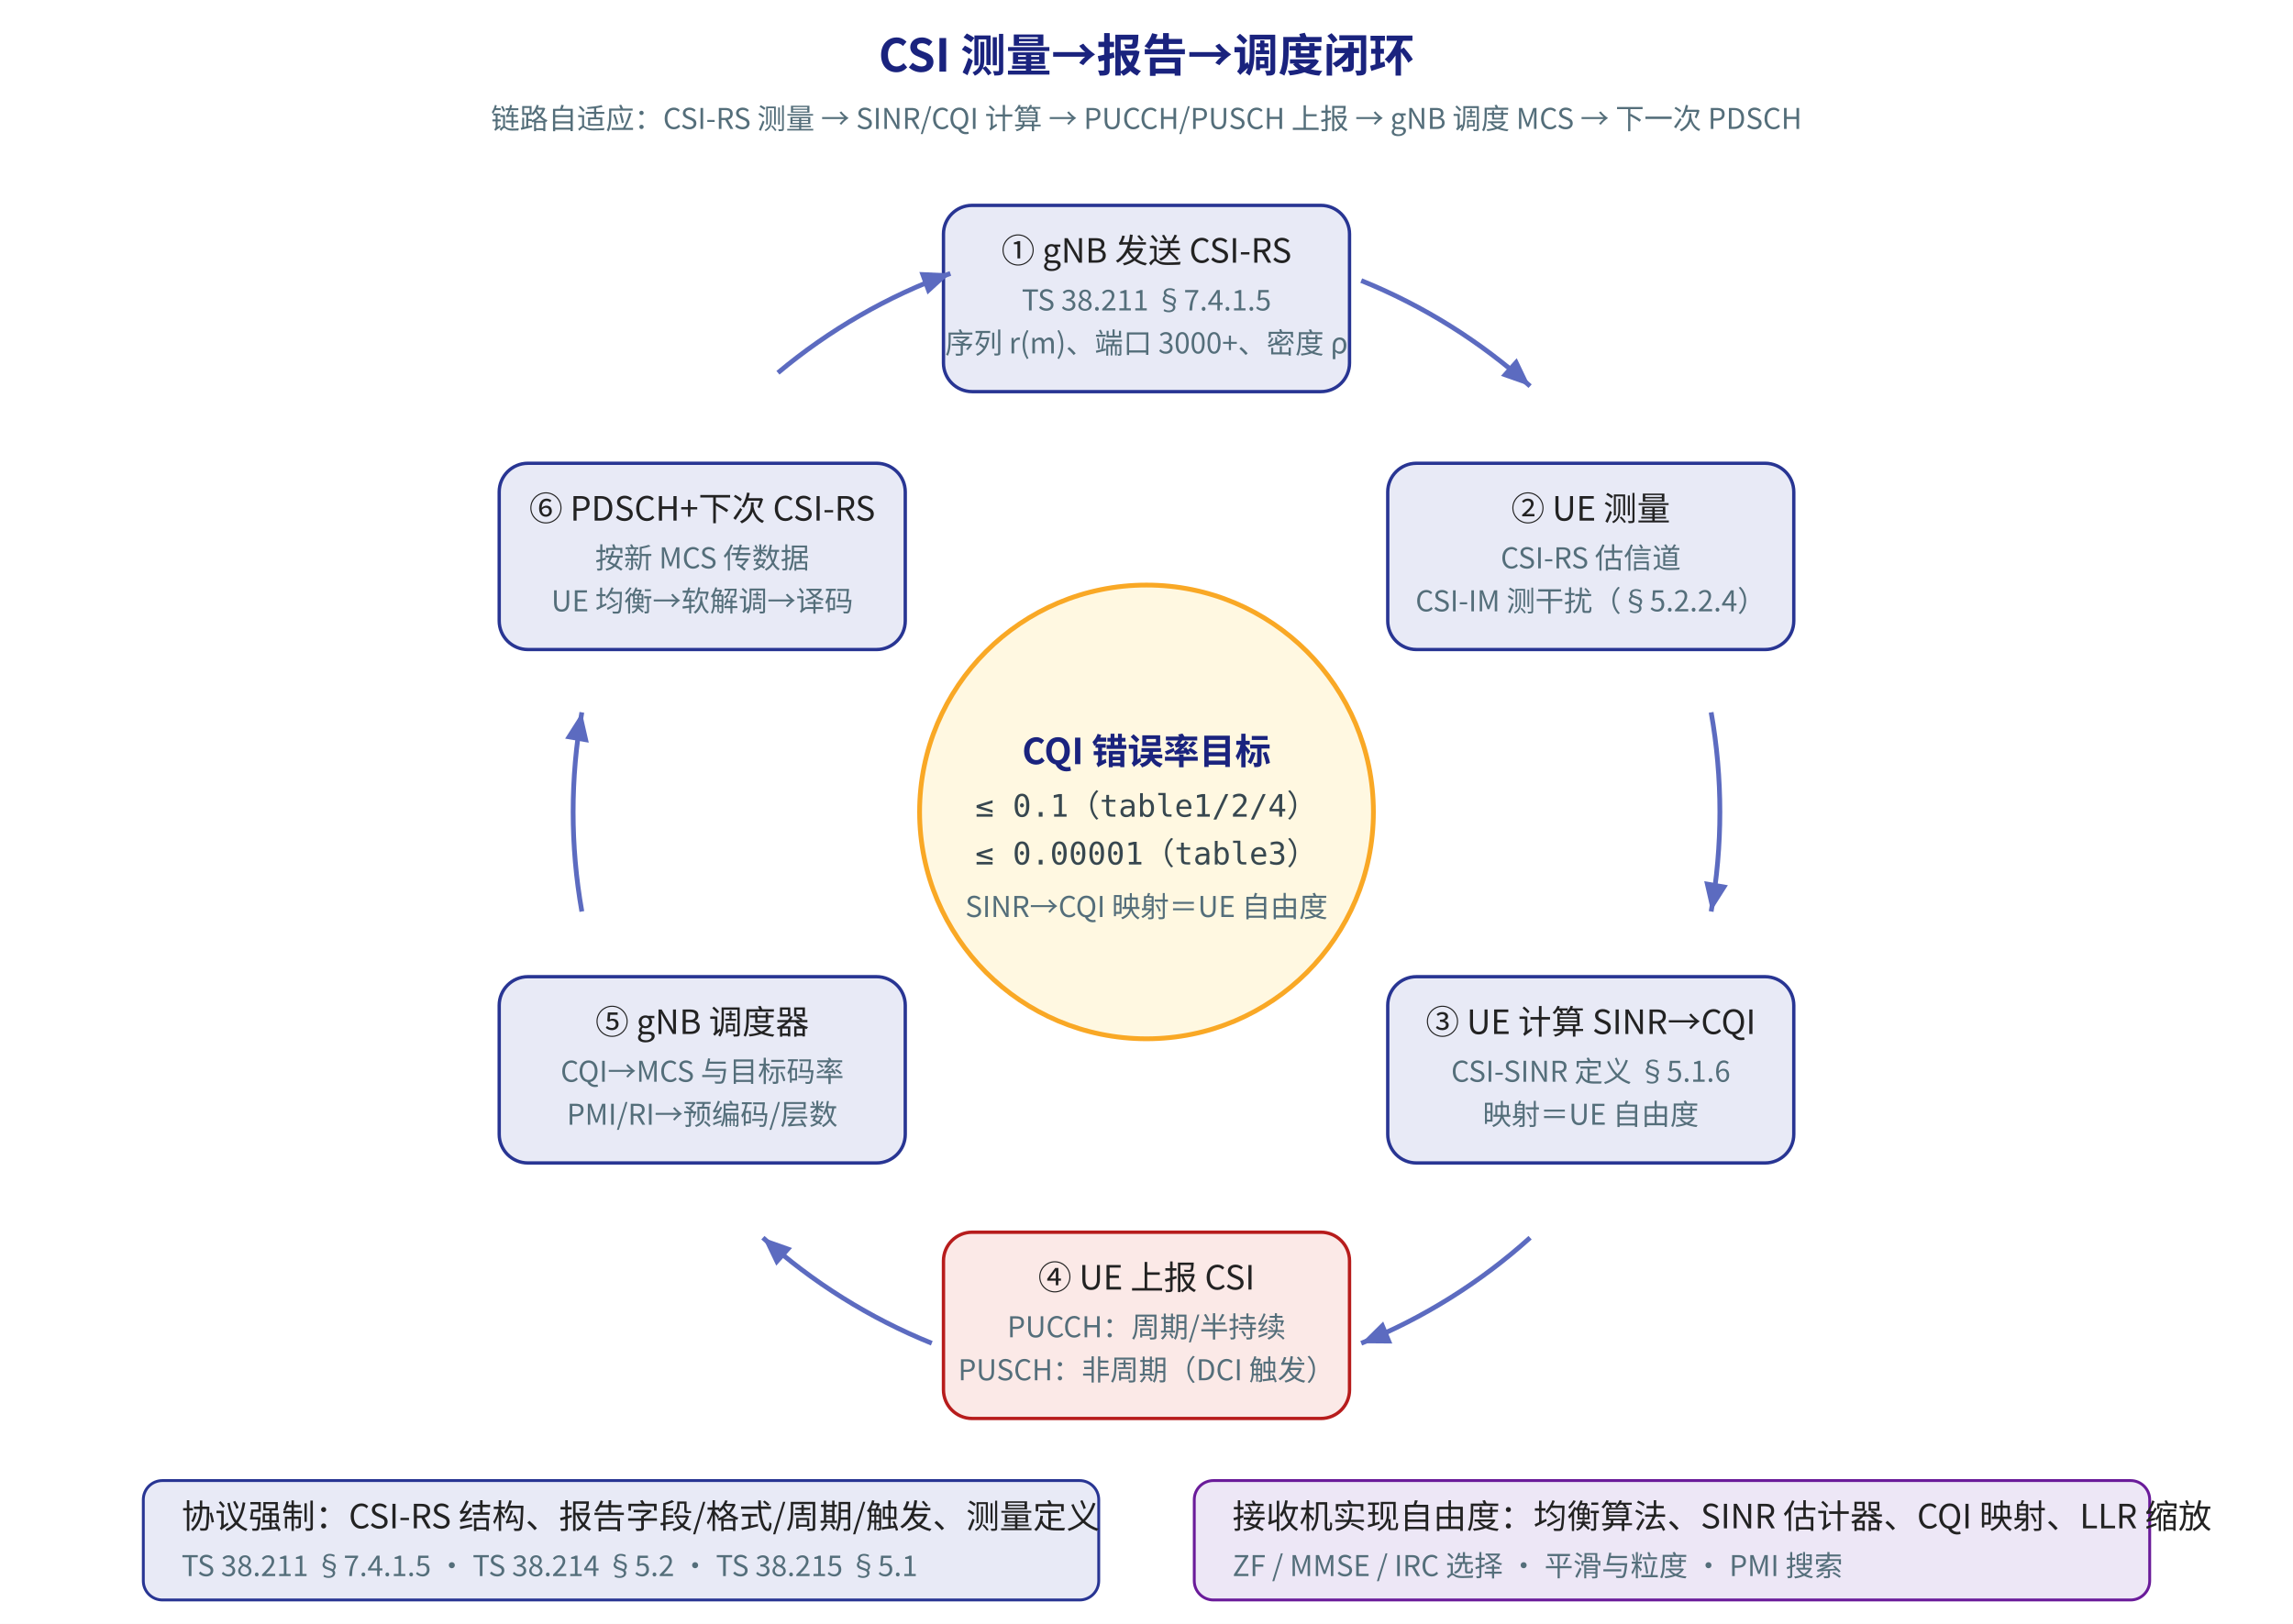
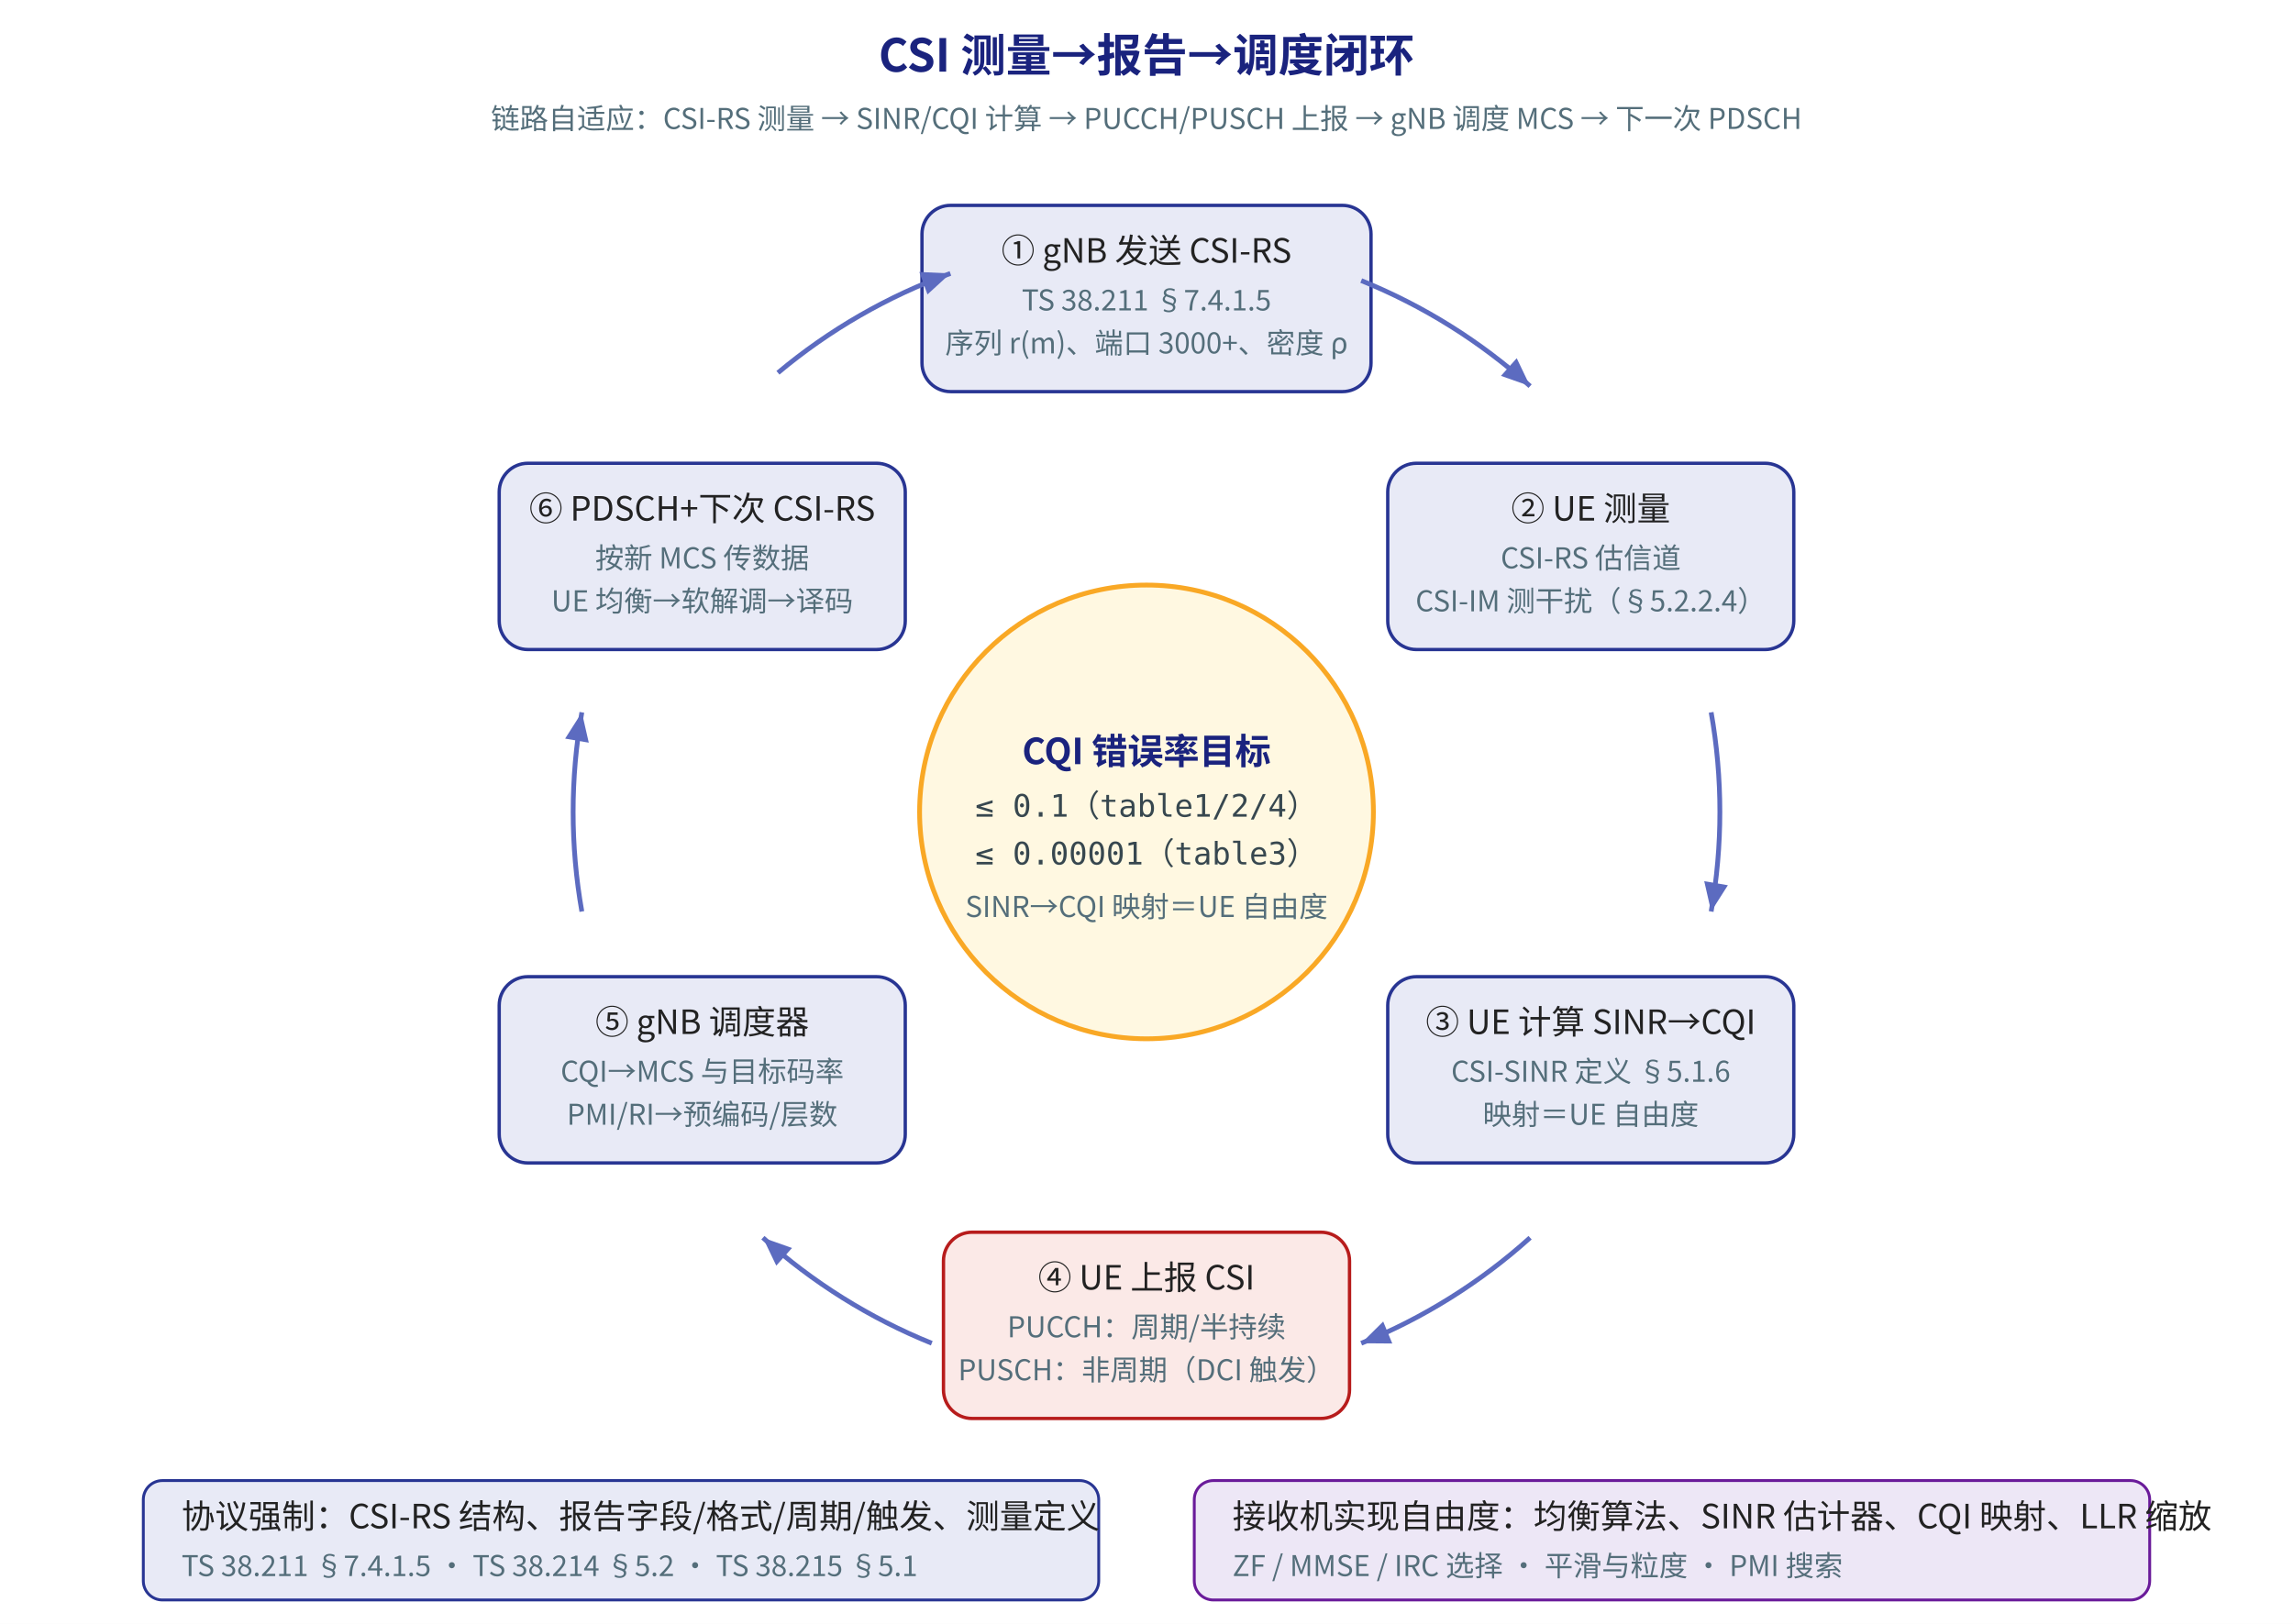
<svg xmlns="http://www.w3.org/2000/svg" viewBox="0 0 960 680" width="960" height="680">
  <rect width="960" height="680" fill="#ffffff" />
  <style>
.title { font-family: "Noto Sans CJK SC", "Droid Sans Fallback", sans-serif; font-size: 19px; font-weight: bold; fill: #1A237E; }
.stitle { font-family: "Noto Sans CJK SC", "Droid Sans Fallback", sans-serif; font-size: 15px; font-weight: bold; fill: #1A237E; }
.label { font-family: "Noto Sans CJK SC", "Droid Sans Fallback", sans-serif; font-size: 14px; fill: #222; }
.small { font-family: "Noto Sans CJK SC", "Droid Sans Fallback", sans-serif; font-size: 12px; fill: #546E7A; }
.mono { font-family: "DejaVu Sans Mono", monospace; font-size: 13px; fill: #37474F; }
.node { fill: #E8EAF6; stroke: #283593; stroke-width: 1.4; }
.node-b { fill: #FBE9E7; stroke: #B71C1C; stroke-width: 1.4; }
.ringarc { stroke: #5C6BC0; stroke-width: 2; fill: none; }
.center { fill: #FFF8E1; stroke: #F9A825; stroke-width: 2; }
.band-l { fill: #E8EAF6; stroke: #283593; stroke-width: 1.2; }
.band-r { fill: #EDE7F6; stroke: #6A1B9A; stroke-width: 1.2; }
</style>
  <text x="480" y="30" text-anchor="middle" class="title">CSI 测量→报告→调度闭环</text>
  <text x="480" y="54" text-anchor="middle" class="small">链路自适应：CSI-RS 测量 → SINR/CQI 计算 → PUCCH/PUSCH 上报 → gNB 调度 MCS → 下一次 PDSCH</text>
-   <rect x="395" y="86" width="170" height="78" rx="12" class="node" />
+   <rect x="386" y="86" width="188" height="78" rx="12" class="node" />
  <text x="480" y="110" text-anchor="middle" class="label">① gNB 发送 CSI-RS</text>
  <text x="480" y="130" text-anchor="middle" class="small">TS 38.211 §7.4.1.5</text>
  <text x="480" y="148" text-anchor="middle" class="small">序列 r(m)、端口 3000+、密度 ρ</text>
  <rect x="581" y="194" width="170" height="78" rx="12" class="node" />
  <text x="666" y="218" text-anchor="middle" class="label">② UE 测量</text>
  <text x="666" y="238" text-anchor="middle" class="small">CSI-RS 估信道</text>
  <text x="666" y="256" text-anchor="middle" class="small">CSI-IM 测干扰（§5.2.2.4）</text>
  <rect x="581" y="409" width="170" height="78" rx="12" class="node" />
  <text x="666" y="433" text-anchor="middle" class="label">③ UE 计算 SINR→CQI</text>
  <text x="666" y="453" text-anchor="middle" class="small">CSI-SINR 定义 §5.1.6</text>
  <text x="666" y="471" text-anchor="middle" class="small">映射＝UE 自由度</text>
  <rect x="395" y="516" width="170" height="78" rx="12" class="node-b" />
  <text x="480" y="540" text-anchor="middle" class="label">④ UE 上报 CSI</text>
  <text x="480" y="560" text-anchor="middle" class="small">PUCCH：周期/半持续</text>
  <text x="480" y="578" text-anchor="middle" class="small">PUSCH：非周期（DCI 触发）</text>
  <rect x="209" y="409" width="170" height="78" rx="12" class="node" />
  <text x="294" y="433" text-anchor="middle" class="label">⑤ gNB 调度器</text>
  <text x="294" y="453" text-anchor="middle" class="small">CQI→MCS 与目标码率</text>
  <text x="294" y="471" text-anchor="middle" class="small">PMI/RI→预编码/层数</text>
  <rect x="209" y="194" width="170" height="78" rx="12" class="node" />
  <text x="294" y="218" text-anchor="middle" class="label">⑥ PDSCH+下次 CSI-RS</text>
  <text x="294" y="238" text-anchor="middle" class="small">按新 MCS 传数据</text>
  <text x="294" y="256" text-anchor="middle" class="small">UE 均衡→软解调→译码</text>
  <path d="M569.9,117.5 A240 240 0 0 1 640.6,161.7" class="ringarc" />
  <polygon points="640.6,161.7 628.4,157.4 635.0,150.0" fill="#5C6BC0" />
  <path d="M716.4,298.3 A240 240 0 0 1 716.4,381.7" class="ringarc" />
  <polygon points="716.4,381.7 713.5,369.0 723.4,370.7" fill="#5C6BC0" />
  <path d="M640.6,518.3 A240 240 0 0 1 569.9,562.5" class="ringarc" />
  <polygon points="569.9,562.5 579.1,553.4 582.9,562.6" fill="#5C6BC0" />
  <path d="M390.1,562.5 A240 240 0 0 1 319.4,518.3" class="ringarc" />
  <polygon points="319.4,518.3 331.6,522.6 325.0,530.0" fill="#5C6BC0" />
  <path d="M243.6,381.7 A240 240 0 0 1 243.6,298.3" class="ringarc" />
  <polygon points="243.6,298.3 246.5,311.0 236.6,309.3" fill="#5C6BC0" />
  <path d="M325.7,156.1 A240 240 0 0 1 397.9,114.5" class="ringarc" />
  <polygon points="397.9,114.5 388.3,123.3 384.9,113.9" fill="#5C6BC0" />
  <circle cx="480" cy="340" r="95" class="center" />
  <text x="480" y="320" text-anchor="middle" class="stitle" fill="#F57F17">CQI 错误率目标</text>
  <text x="480" y="342" text-anchor="middle" class="mono">≤ 0.1（table1/2/4）</text>
  <text x="480" y="362" text-anchor="middle" class="mono">≤ 0.00001（table3）</text>
  <text x="480" y="384" text-anchor="middle" class="small">SINR→CQI 映射＝UE 自由度</text>
  <rect x="60" y="620" width="400" height="50" rx="8" class="band-l" />
  <text x="76" y="640" class="label" fill="#283593">协议强制：CSI-RS 结构、报告字段/格式/周期/触发、测量定义</text>
  <text x="76" y="660" class="small">TS 38.211 §7.4.1.5 · TS 38.214 §5.2 · TS 38.215 §5.1</text>
  <rect x="500" y="620" width="400" height="50" rx="8" class="band-r" />
  <text x="516" y="640" class="label" fill="#6A1B9A">接收机实现自由度：均衡算法、SINR 估计器、CQI 映射、LLR 缩放</text>
  <text x="516" y="660" class="small">ZF / MMSE / IRC 选择 · 平滑与粒度 · PMI 搜索</text>
</svg>
